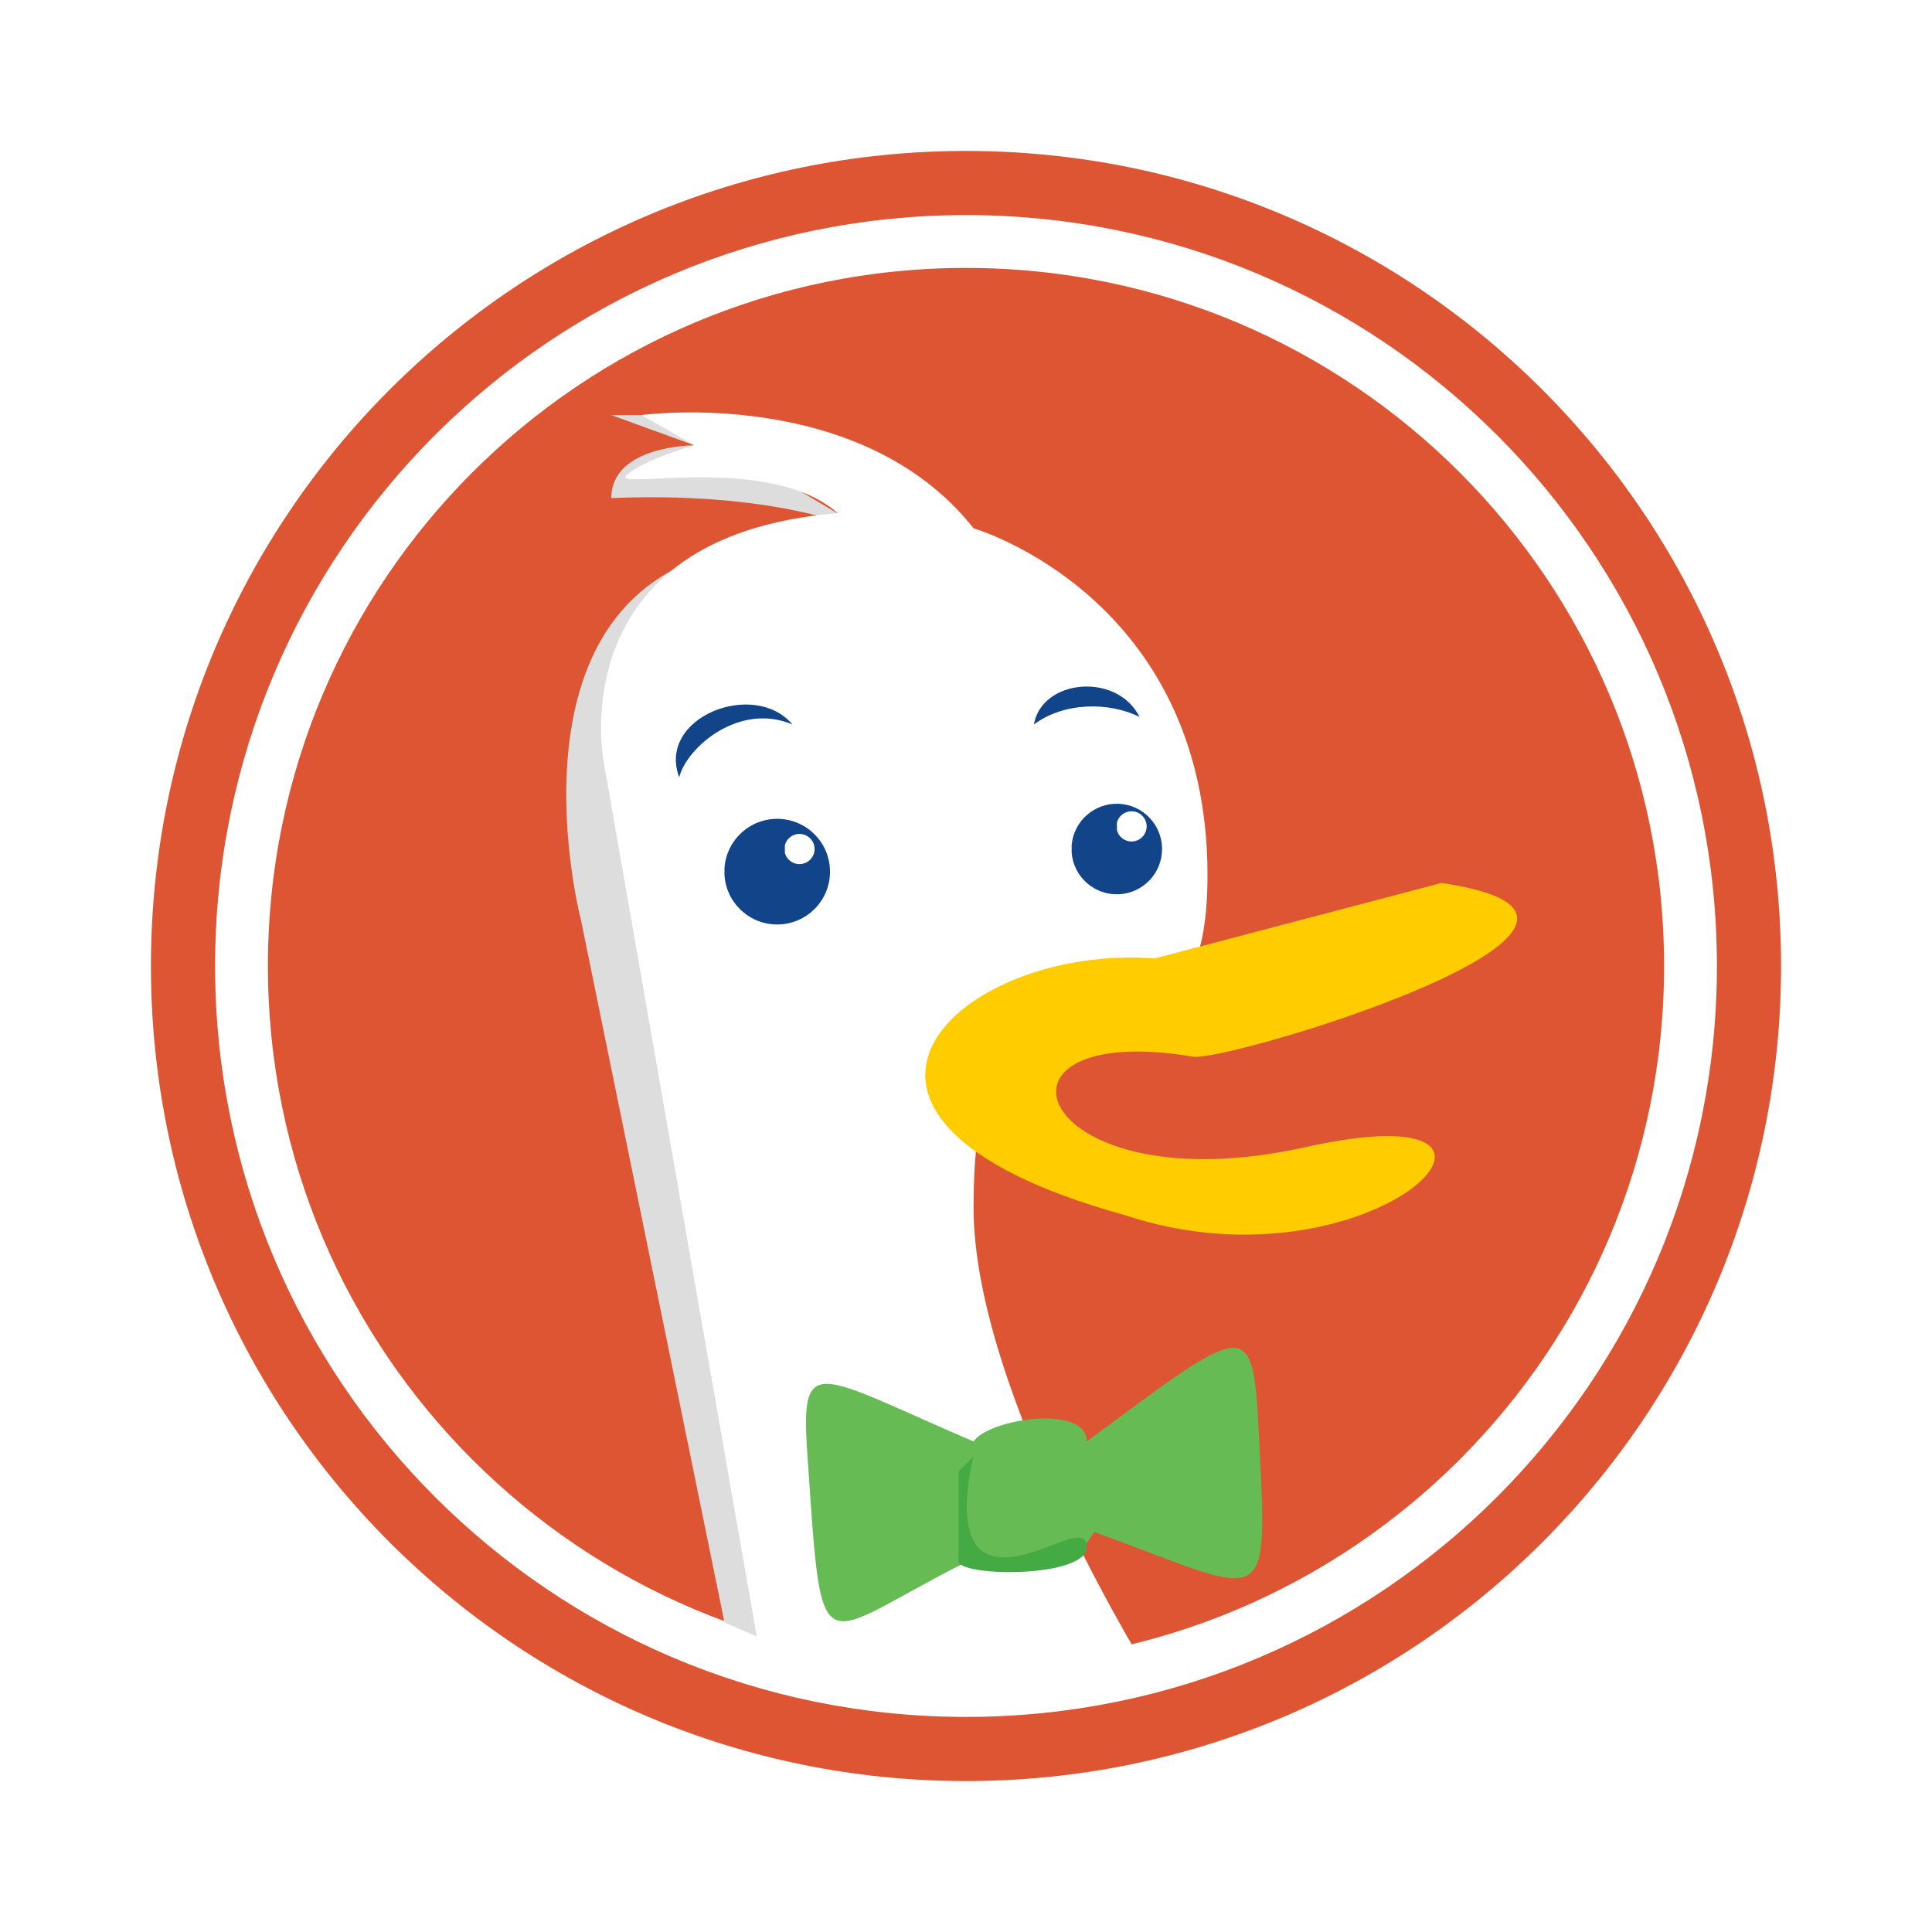
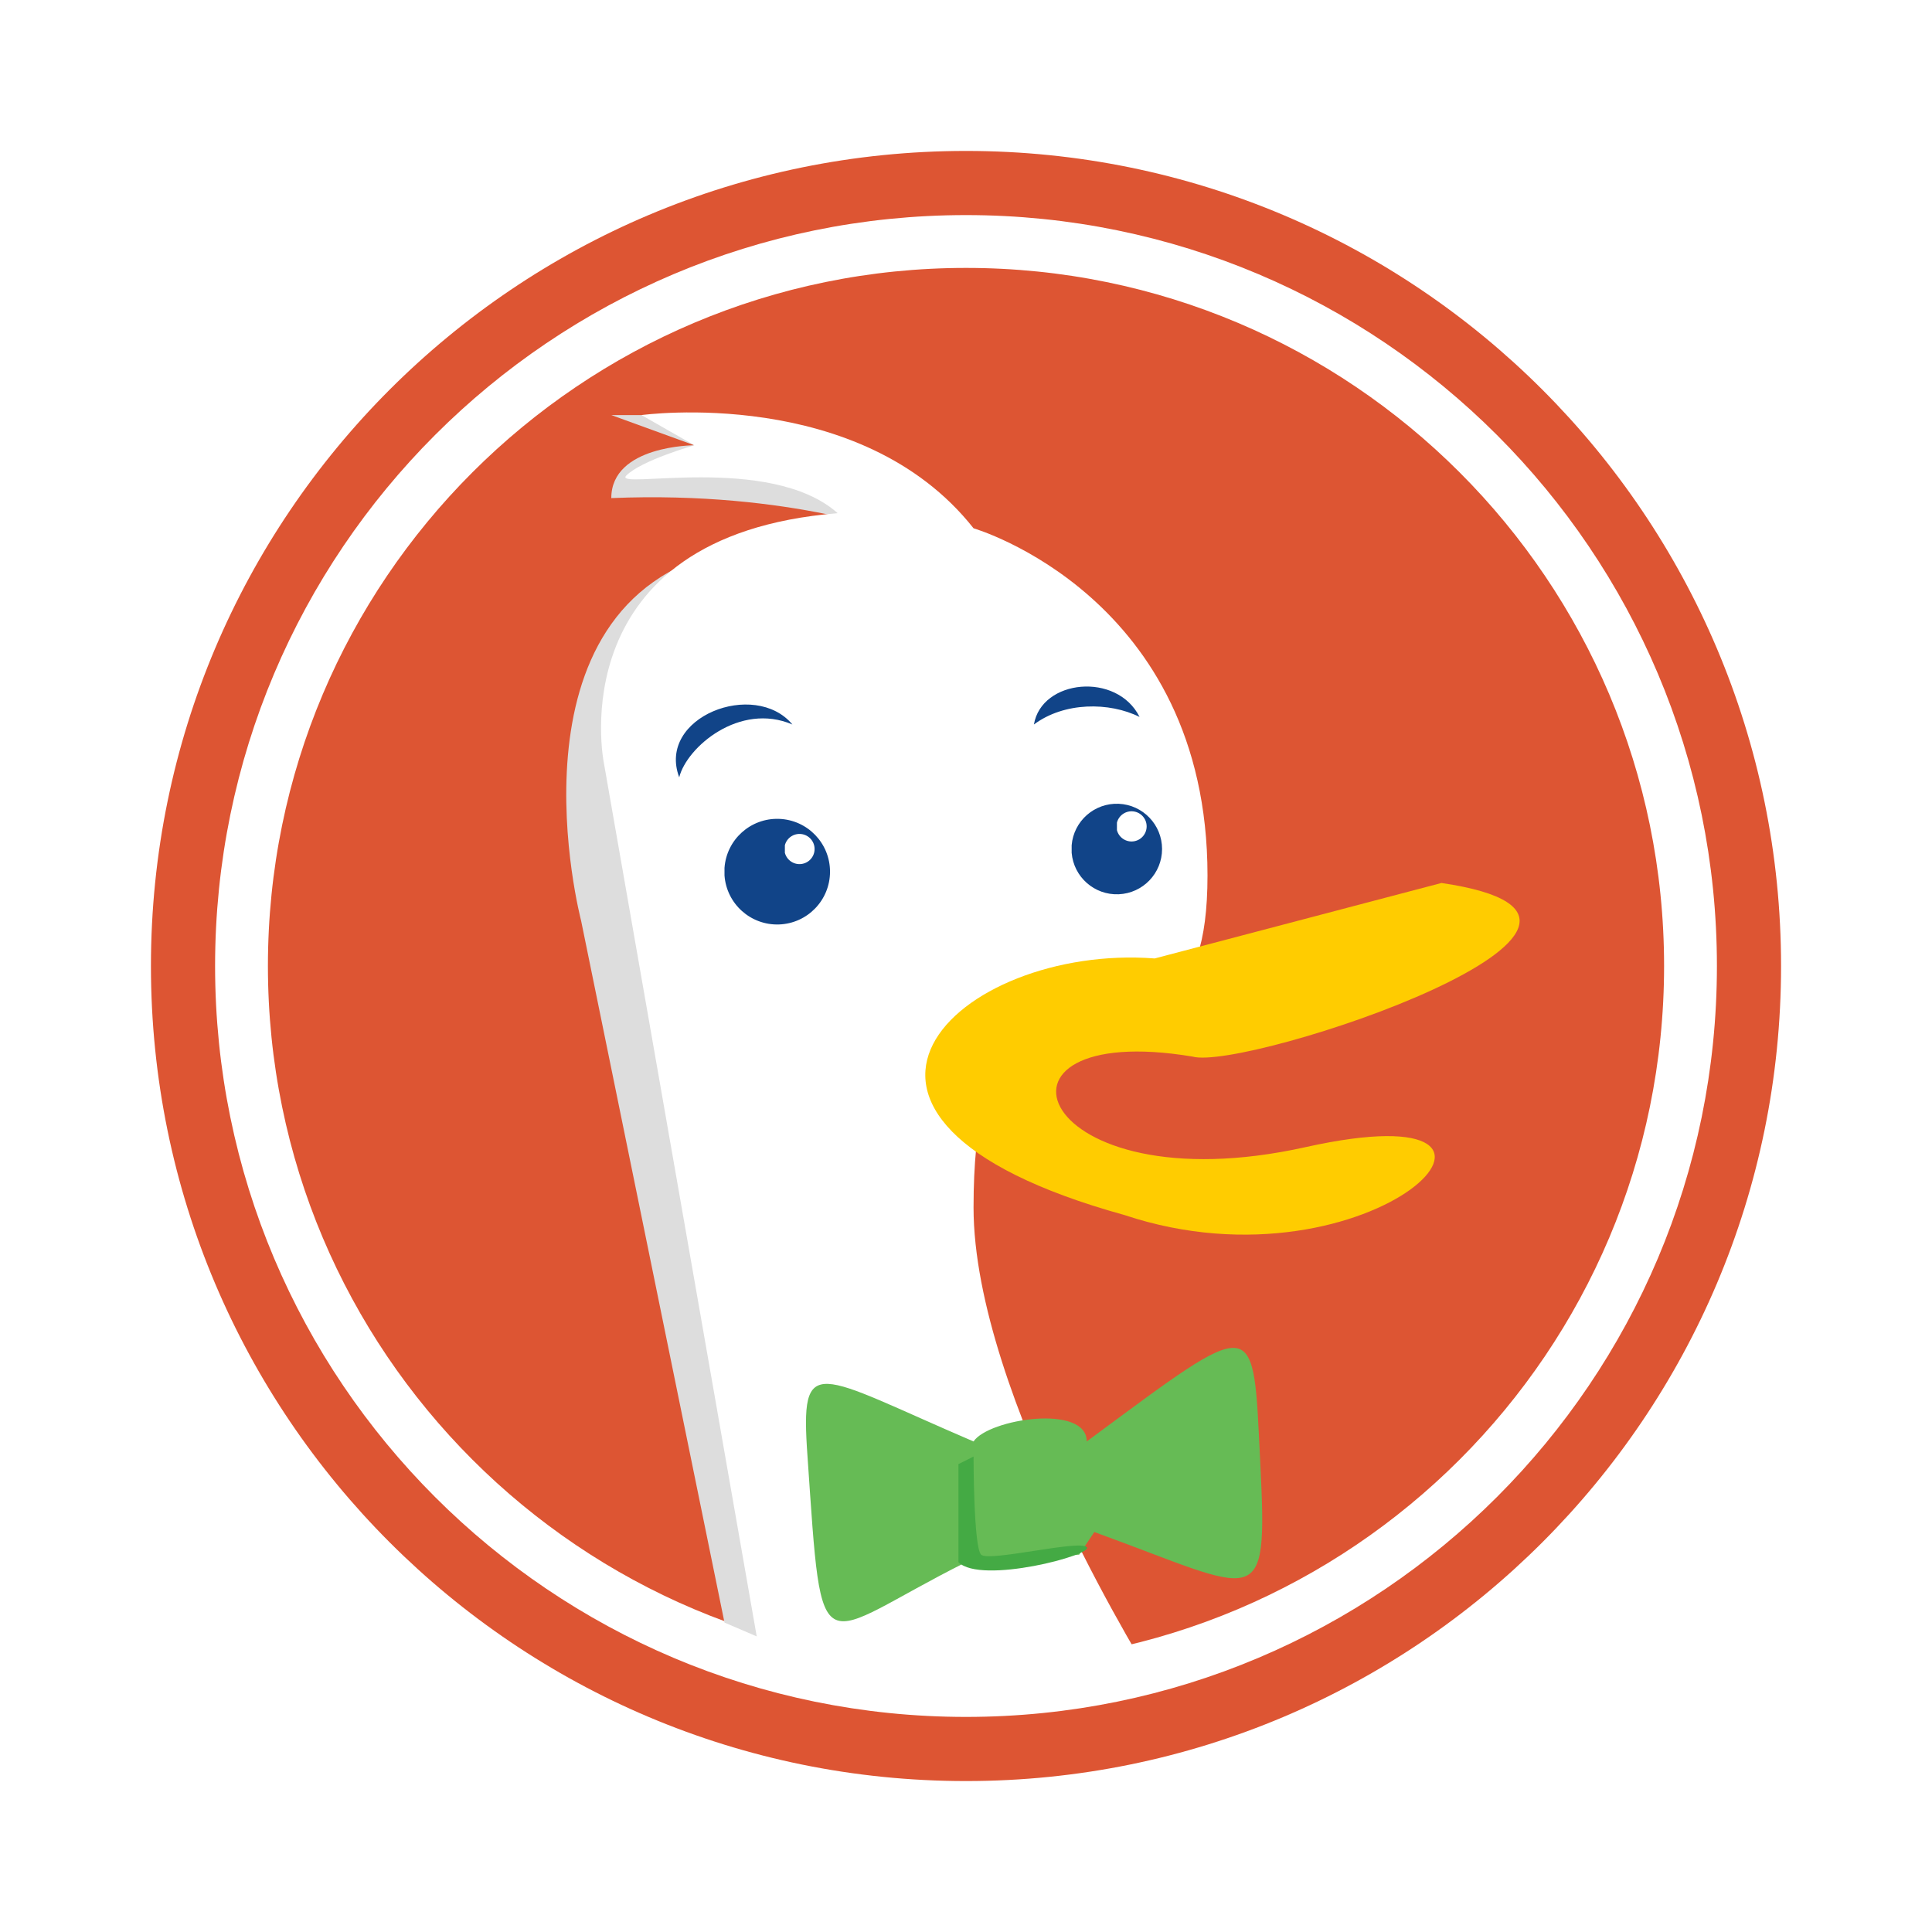
<svg xmlns="http://www.w3.org/2000/svg" aria-label="DuckDuckGo" role="img" viewBox="-128 -128 256 256" fill="#fff">
  <path d="m-128-128H128V128H-128" />
  <circle r="108" fill="#d53" />
  <circle r="96" fill="none" stroke="#fff" stroke-width="7" />
-   <path d="M-12-57s-11-6-35-5c0-7 11-7 11-7l-11-4h8M-25 90-32 87-51-6S-62-48-32-55" fill="#ddd" />
+   <path d="M-8-57s-15-6-39-5c0-7 11-7 11-7l-11-4h8M-25 90-32 87-51-6S-62-48-32-55" fill="#ddd" />
  <path d="M-27 93-48-27s-6-30 31-33c-9-8-30-3-28-5s9-4 9-4l-7-4s29-4 44 15c0 0 31 9 31 46S1-15 1 32C1 57 25 95 25 95" />
-   <path d="M25-1l38-10c34 5-29 24-33 23C0 7 9 32 45 24s9 20-24 9C-26 20-1-3 25-1" fill="#fc0" />
+   <path d="M25-1l38-10c34 5-26 25-33 23C0 7 9 32 45 24s9 20-24 9C-26 20-1-3 25-1" fill="#fc0" />
  <path d="M15 78l2-3c22 8 23 11 22-9s0-20-23-3c0-5-13-3-15 0-21-9-23-12-22 2 2 29 1 24 21 14" fill="#6b5" />
-   <path d="M1 65S-2 76 3 78s13-5 13-1S0 81-1 79V67" fill="#4a4" />
+   <path d="M1 65S1 77 2 78s13-2 14-1S2 82-1 79V66" fill="#4a4" />
  <path d="M14-16a6 6 0 110 1m6-3a2 2 0 100-1m-52 6a7 7 0 110 1m8-3a2 2 0 100-1M9-32c4-3 10-3 14-1-3-6-13-5-14 1m-32 0c-7-3-14 3-15 7-3-8 10-13 15-7" fill="#148" />
</svg>
